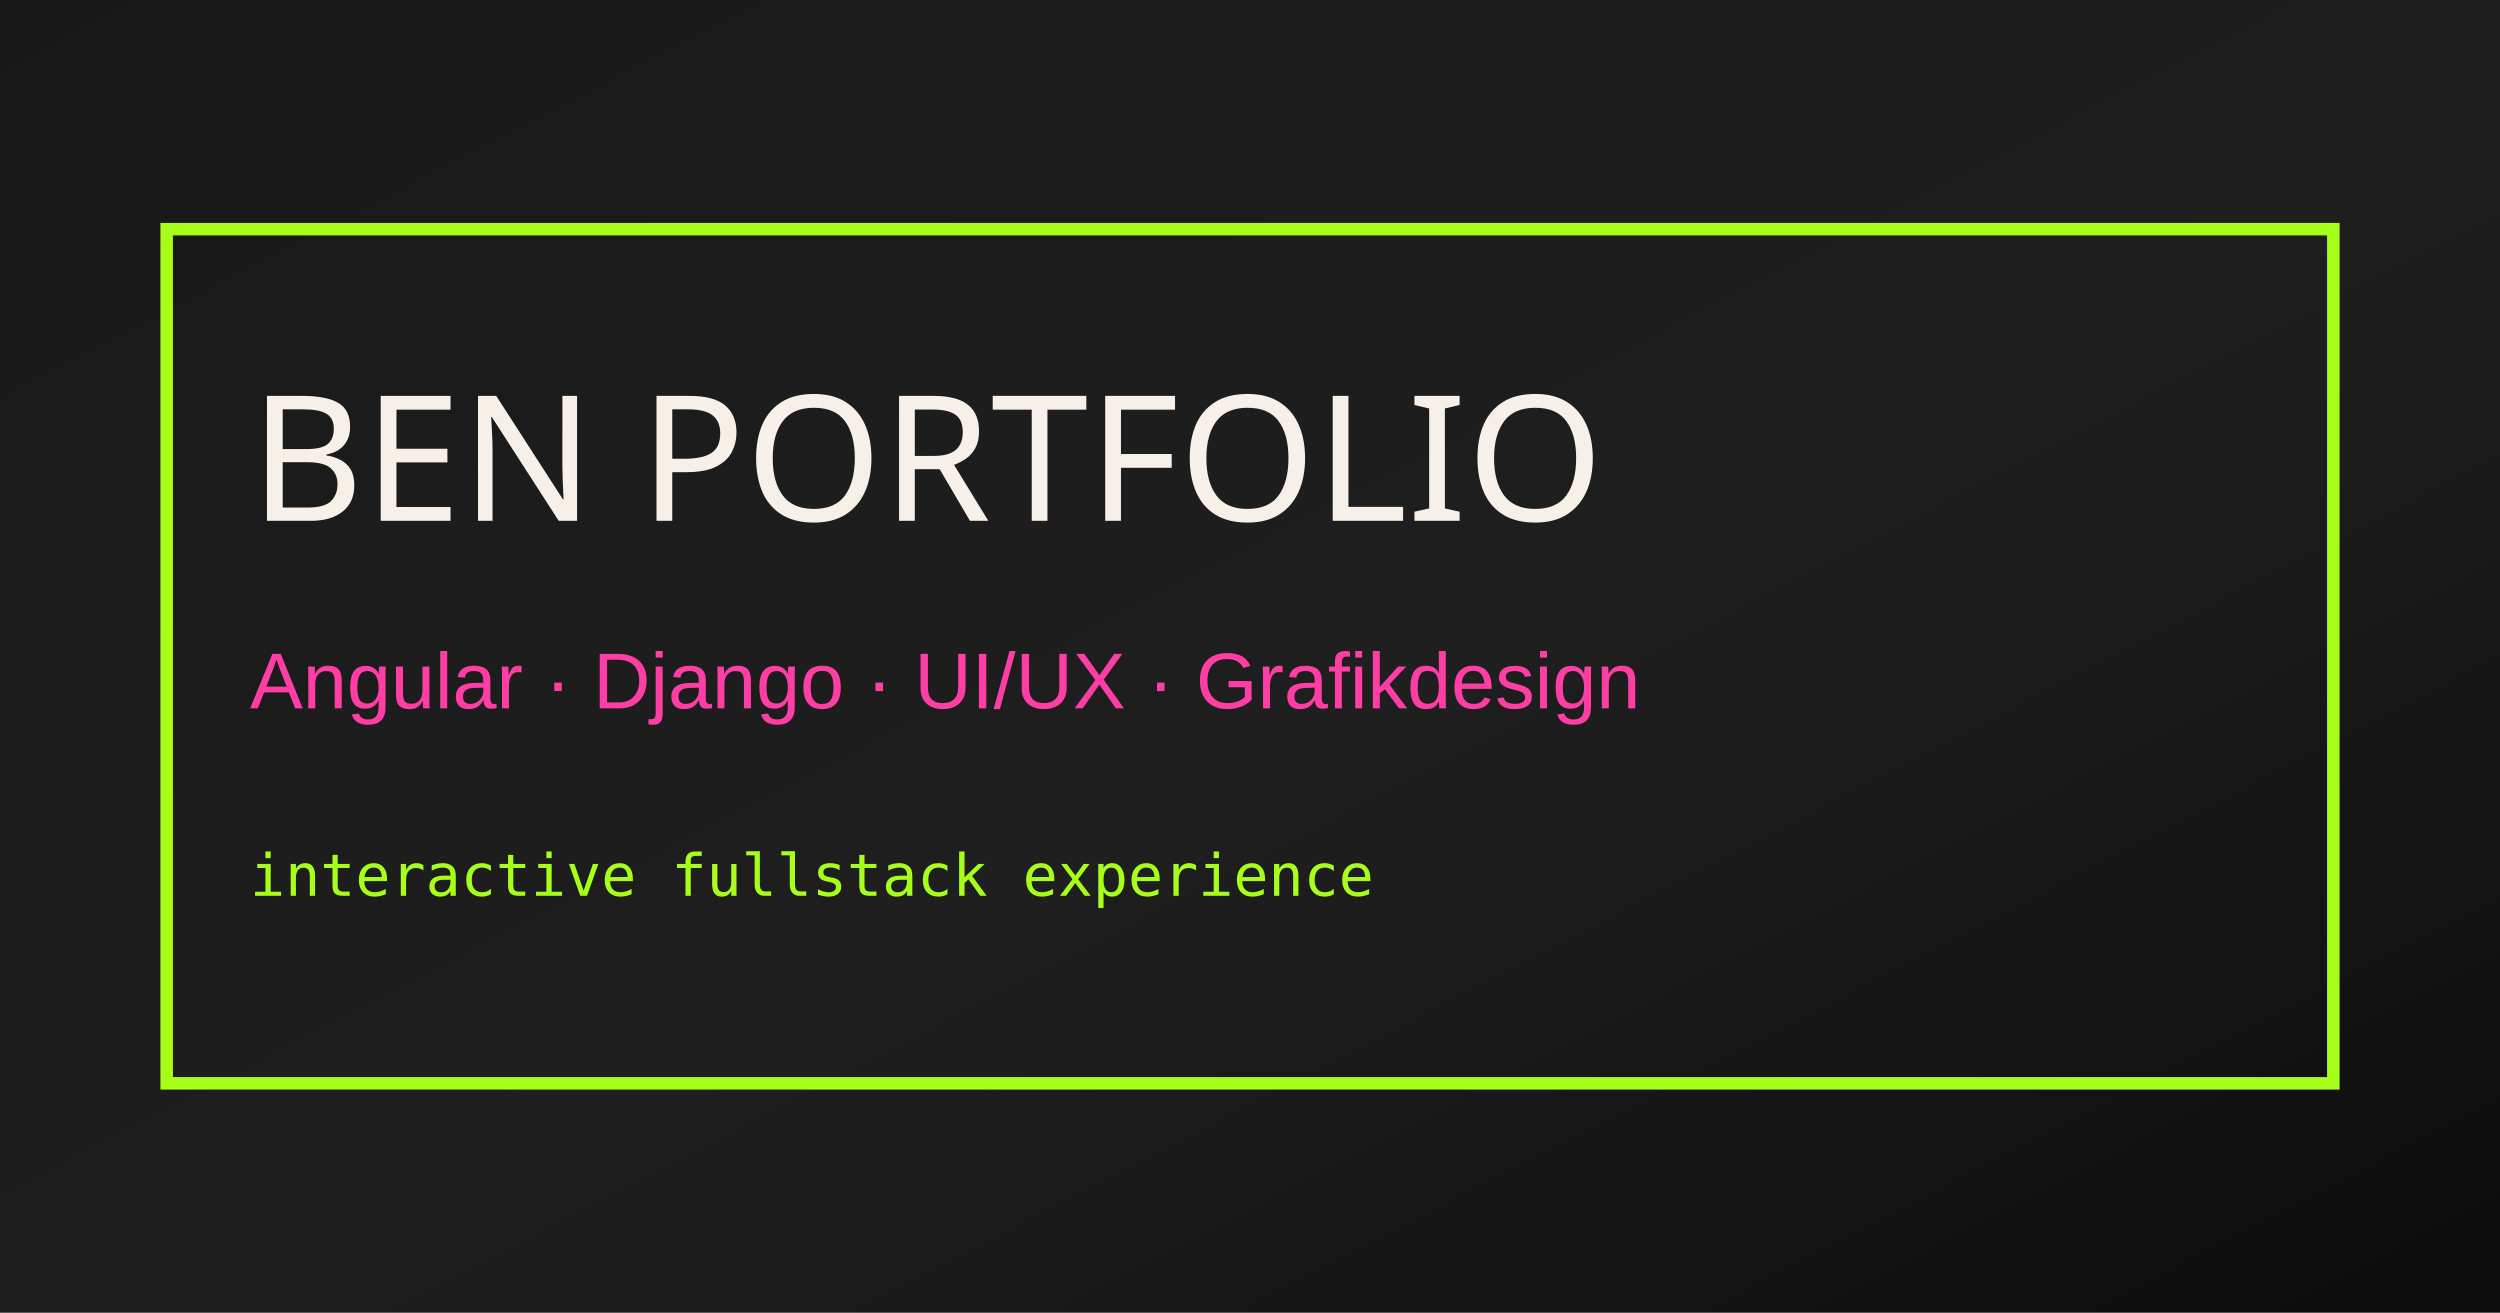
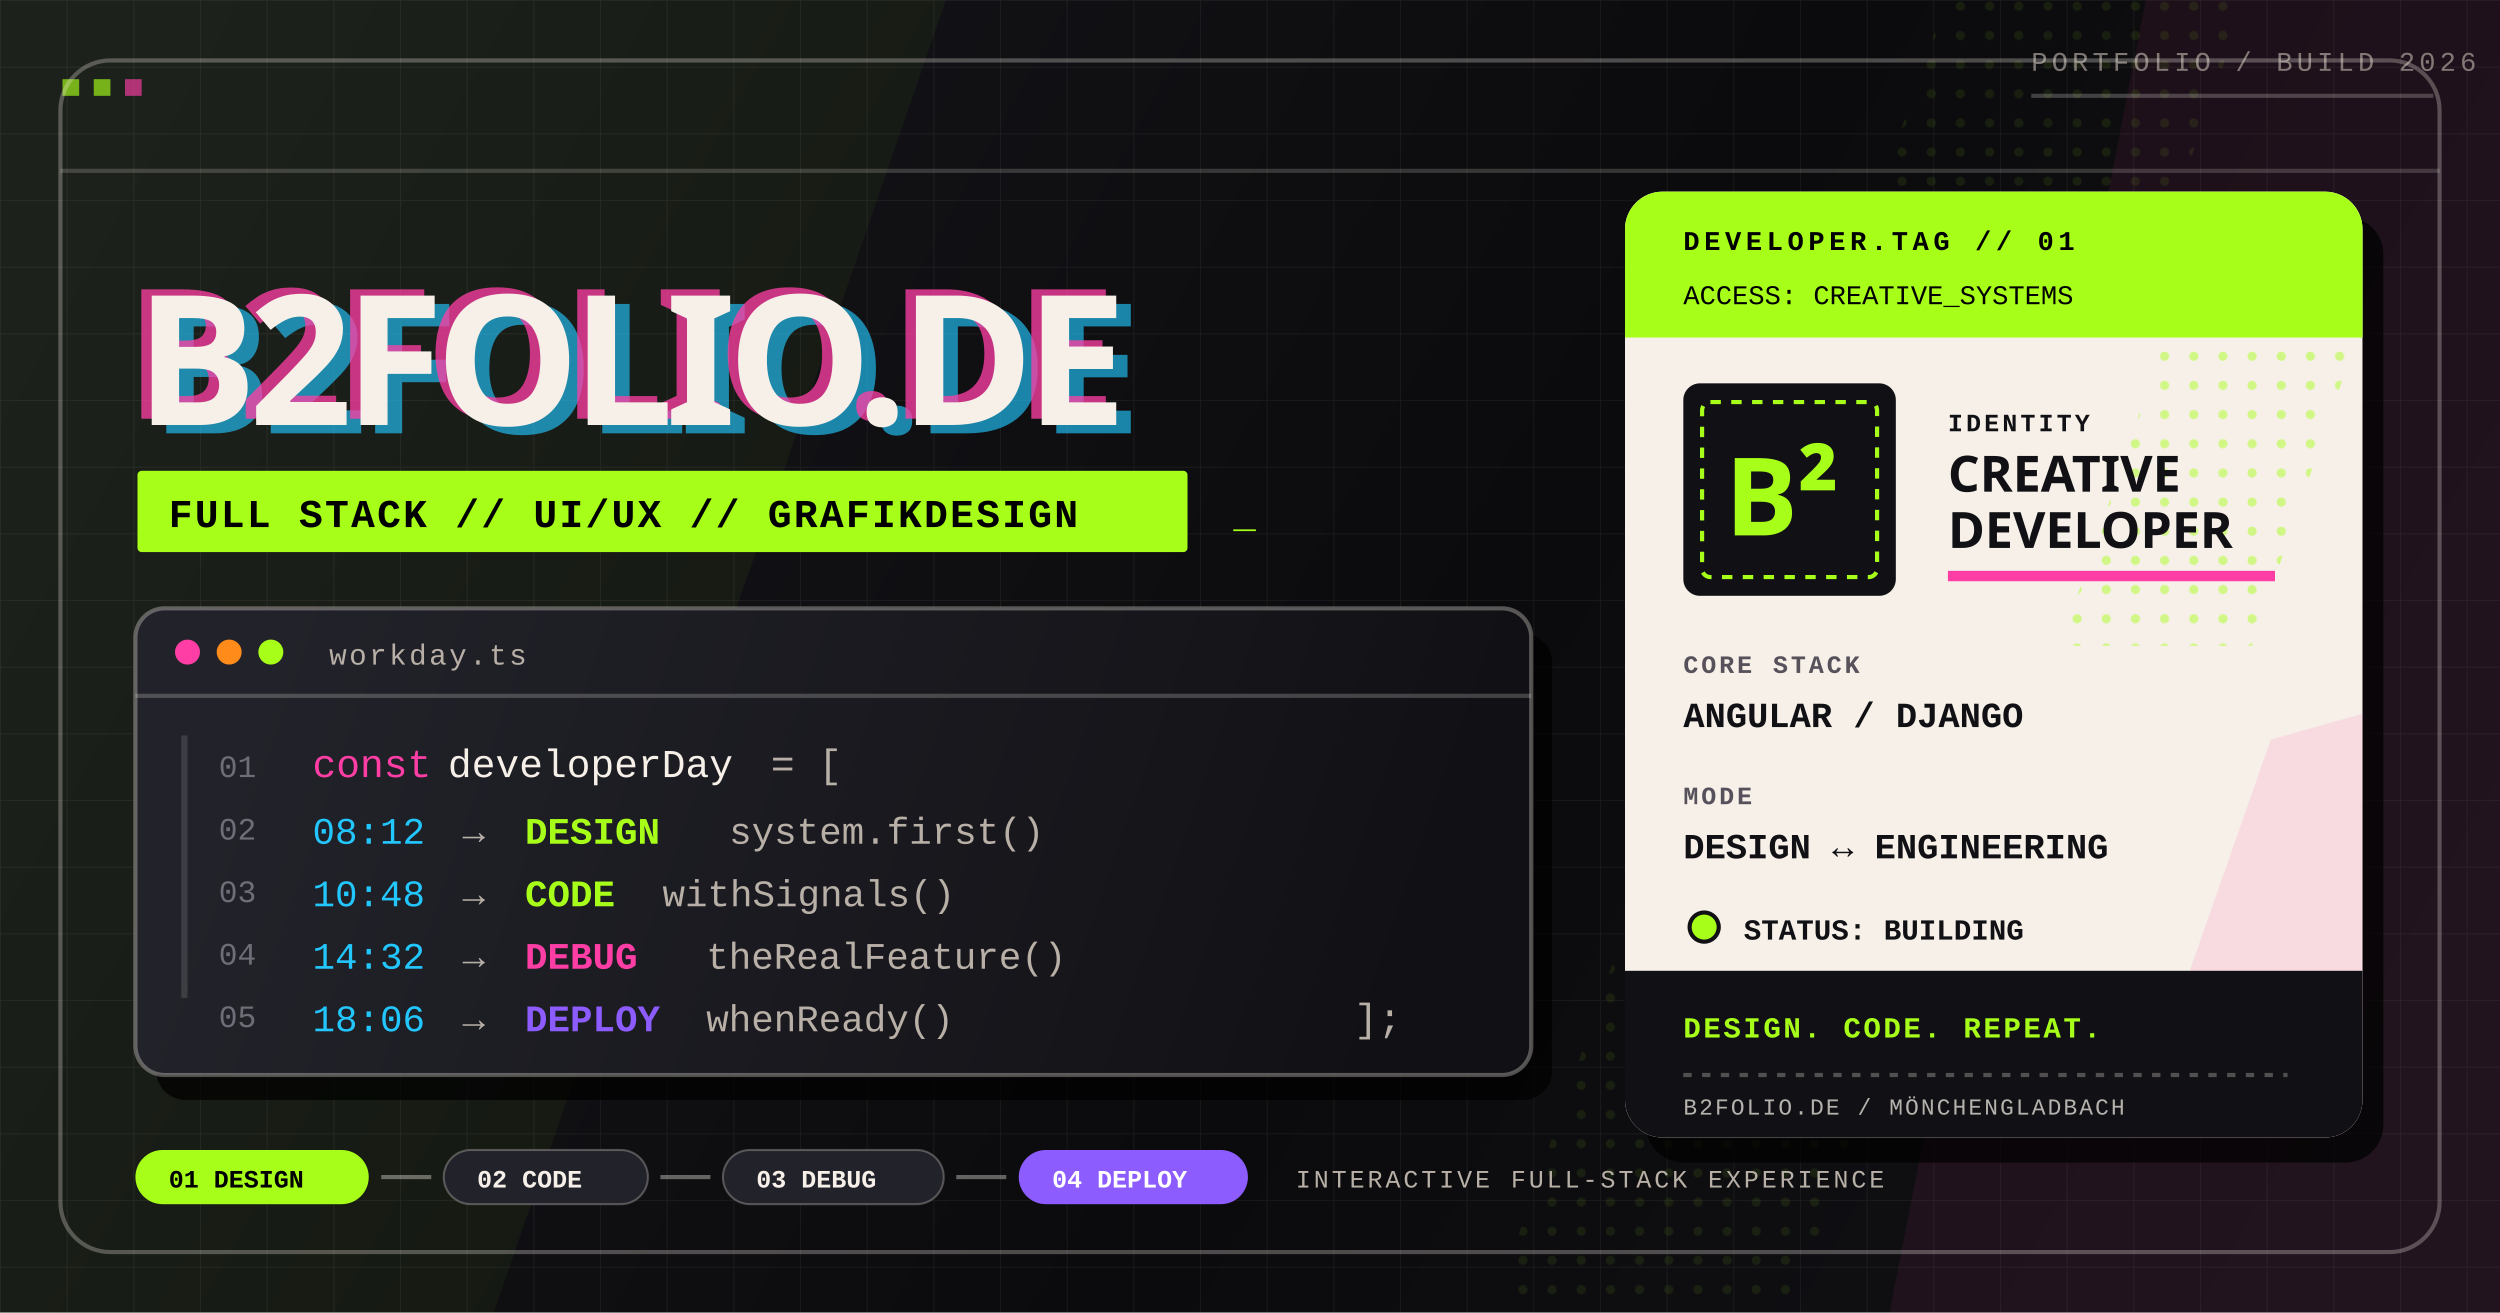
- <svg xmlns="http://www.w3.org/2000/svg" width="1200" height="630" viewBox="0 0 1200 630">
-   <rect width="1200" height="630" fill="#101010" />
-   <path d="M0 0h1200v630H0z" fill="url(#g)" opacity=".8" />
-   <path d="M80 110h1040v410H80z" fill="none" stroke="#a7ff19" stroke-width="6" />
-   <text x="120" y="250" fill="#f6f0e8" font-family="Arial Black, sans-serif" font-size="84">BEN PORTFOLIO</text>
-   <text x="120" y="340" fill="#ff3ea5" font-family="Arial, sans-serif" font-size="38">Angular · Django · UI/UX · Grafikdesign</text>
-   <text x="120" y="430" fill="#a7ff19" font-family="monospace" font-size="28">interactive fullstack experience</text>
+ <svg xmlns="http://www.w3.org/2000/svg" width="1200" height="630" viewBox="0 0 1200 630" fill="none" role="img" aria-labelledby="title description">
  <defs>
-     <linearGradient id="g" x1="0" y1="0" x2="1" y2="1">
-       <stop stop-color="#1a1a1a" />
-       <stop offset=".55" stop-color="#232323" />
-       <stop offset="1" stop-color="#0b0b0b" />
+     <linearGradient id="background" x1="70" y1="22" x2="1115" y2="608" gradientUnits="userSpaceOnUse">
+       <stop stop-color="#17171C" />
+       <stop offset="0.58" stop-color="#0B0B0D" />
+       <stop offset="1" stop-color="#111115" />
    </linearGradient>
+     <linearGradient id="screenGlow" x1="136" y1="290" x2="672" y2="474" gradientUnits="userSpaceOnUse">
+       <stop stop-color="#22222A" />
+       <stop offset="1" stop-color="#111115" />
+     </linearGradient>
+     <pattern id="grid" width="32" height="32" patternUnits="userSpaceOnUse">
+       <path d="M32 0H0V32" stroke="#F6F0E8" stroke-opacity="0.055" stroke-width="1" />
+     </pattern>
+     <pattern id="halftone" width="14" height="14" patternUnits="userSpaceOnUse">
+       <circle cx="3" cy="3" r="2.2" fill="#A7FF19" />
+     </pattern>
+     <clipPath id="cardClip">
+       <rect x="780" y="92" width="354" height="454" rx="18" />
+     </clipPath>
  </defs>
+   <rect width="1200" height="630" fill="url(#background)" />
+   <rect width="1200" height="630" fill="url(#grid)" />
+   <path d="M0 0H454L237 630H0V0Z" fill="#A7FF19" fill-opacity="0.045" />
+   <path d="M1030 0H1200V630H907L1030 0Z" fill="#FF3EA5" fill-opacity="0.07" />
+   <path d="M934 0H1078L860 630H716L934 0Z" fill="url(#halftone)" opacity="0.08" />
+   <g opacity="0.65">
+     <rect x="30" y="38" width="8" height="8" fill="#A7FF19" />
+     <rect x="45" y="38" width="8" height="8" fill="#A7FF19" />
+     <rect x="60" y="38" width="8" height="8" fill="#FF3EA5" />
+     <path d="M975 46H1168" stroke="#F6F0E8" stroke-opacity="0.35" stroke-width="2" />
+     <text x="975" y="34" fill="#B8B0A7" font-family="Consolas, 'Courier New', monospace" font-size="13" letter-spacing="2">PORTFOLIO / BUILD 2026</text>
+   </g>
+   <rect x="29" y="29" width="1142" height="572" rx="24" stroke="#F6F0E8" stroke-opacity="0.28" stroke-width="2" />
+   <path d="M29 82H1171" stroke="#F6F0E8" stroke-opacity="0.18" stroke-width="2" />
+   <g transform="translate(65 102)">
+     <text x="7" y="106" fill="#23C7FF" fill-opacity="0.64" font-family="Arial Black, Impact, sans-serif" font-size="87" font-weight="900" letter-spacing="-4">B2FOLIO.DE</text>
+     <text x="-5" y="99" fill="#FF3EA5" fill-opacity="0.76" font-family="Arial Black, Impact, sans-serif" font-size="87" font-weight="900" letter-spacing="-4">B2FOLIO.DE</text>
+     <text x="0" y="102" fill="#F6F0E8" font-family="Arial Black, Impact, sans-serif" font-size="87" font-weight="900" letter-spacing="-4">B2FOLIO.DE</text>
+     <rect x="1" y="124" width="504" height="39" rx="2" fill="#A7FF19" />
+     <text x="16" y="151" fill="#000000" font-family="Consolas, 'Courier New', monospace" font-size="19" font-weight="700" letter-spacing="1.1">FULL STACK // UI/UX // GRAFIKDESIGN</text>
+     <text x="527" y="151" fill="#A7FF19" font-family="Consolas, 'Courier New', monospace" font-size="18" font-weight="700">_</text>
+   </g>
+   <rect x="75" y="304" width="670" height="224" rx="14" fill="#000000" fill-opacity="0.72" />
+   <g>
+     <rect x="65" y="292" width="670" height="224" rx="14" fill="url(#screenGlow)" stroke="#F6F0E8" stroke-opacity="0.32" stroke-width="2" />
+     <path d="M65 334H735" stroke="#F6F0E8" stroke-opacity="0.22" stroke-width="2" />
+     <circle cx="90" cy="313" r="6" fill="#FF3EA5" />
+     <circle cx="110" cy="313" r="6" fill="#FF8C1A" />
+     <circle cx="130" cy="313" r="6" fill="#A7FF19" />
+     <text x="158" y="319" fill="#B8B0A7" font-family="Consolas, 'Courier New', monospace" font-size="14" letter-spacing="1.2">workday.ts</text>
+     <rect x="87" y="353" width="3" height="126" fill="#F6F0E8" fill-opacity="0.13" />
+     <text x="105" y="373" fill="#6E6E78" font-family="Consolas, 'Courier New', monospace" font-size="15">01</text>
+     <text x="105" y="403" fill="#6E6E78" font-family="Consolas, 'Courier New', monospace" font-size="15">02</text>
+     <text x="105" y="433" fill="#6E6E78" font-family="Consolas, 'Courier New', monospace" font-size="15">03</text>
+     <text x="105" y="463" fill="#6E6E78" font-family="Consolas, 'Courier New', monospace" font-size="15">04</text>
+     <text x="105" y="493" fill="#6E6E78" font-family="Consolas, 'Courier New', monospace" font-size="15">05</text>
+     <text x="150" y="373" fill="#FF3EA5" font-family="Consolas, 'Courier New', monospace" font-size="19">const</text>
+     <text x="215" y="373" fill="#F6F0E8" font-family="Consolas, 'Courier New', monospace" font-size="19">developerDay</text>
+     <text x="370" y="373" fill="#B8B0A7" font-family="Consolas, 'Courier New', monospace" font-size="19">= [</text>
+     <text x="150" y="405" fill="#23C7FF" font-family="Consolas, 'Courier New', monospace" font-size="18">08:12</text>
+     <text x="222" y="405" fill="#B8B0A7" font-family="Consolas, 'Courier New', monospace" font-size="18">→</text>
+     <text x="252" y="405" fill="#A7FF19" font-family="Consolas, 'Courier New', monospace" font-size="18" font-weight="700">DESIGN</text>
+     <text x="350" y="405" fill="#B8B0A7" font-family="Consolas, 'Courier New', monospace" font-size="18">system.first()</text>
+     <text x="150" y="435" fill="#23C7FF" font-family="Consolas, 'Courier New', monospace" font-size="18">10:48</text>
+     <text x="222" y="435" fill="#B8B0A7" font-family="Consolas, 'Courier New', monospace" font-size="18">→</text>
+     <text x="252" y="435" fill="#A7FF19" font-family="Consolas, 'Courier New', monospace" font-size="18" font-weight="700">CODE</text>
+     <text x="318" y="435" fill="#B8B0A7" font-family="Consolas, 'Courier New', monospace" font-size="18">withSignals()</text>
+     <text x="150" y="465" fill="#23C7FF" font-family="Consolas, 'Courier New', monospace" font-size="18">14:32</text>
+     <text x="222" y="465" fill="#B8B0A7" font-family="Consolas, 'Courier New', monospace" font-size="18">→</text>
+     <text x="252" y="465" fill="#FF3EA5" font-family="Consolas, 'Courier New', monospace" font-size="18" font-weight="700">DEBUG</text>
+     <text x="339" y="465" fill="#B8B0A7" font-family="Consolas, 'Courier New', monospace" font-size="18">theRealFeature()</text>
+     <text x="150" y="495" fill="#23C7FF" font-family="Consolas, 'Courier New', monospace" font-size="18">18:06</text>
+     <text x="222" y="495" fill="#B8B0A7" font-family="Consolas, 'Courier New', monospace" font-size="18">→</text>
+     <text x="252" y="495" fill="#8D5CFF" font-family="Consolas, 'Courier New', monospace" font-size="18" font-weight="700">DEPLOY</text>
+     <text x="339" y="495" fill="#B8B0A7" font-family="Consolas, 'Courier New', monospace" font-size="18">whenReady()</text>
+     <text x="650" y="495" fill="#B8B0A7" font-family="Consolas, 'Courier New', monospace" font-size="19">];</text>
+   </g>
+   <rect x="790" y="104" width="354" height="454" rx="18" fill="#000000" fill-opacity="0.72" />
+   <g>
+     <rect x="780" y="92" width="354" height="454" rx="18" fill="#F6F0E8" />
+     <g clip-path="url(#cardClip)">
+       <rect x="780" y="92" width="354" height="70" fill="#A7FF19" />
+       <path d="M1063 92H1155L1081 310H989L1063 92Z" fill="url(#halftone)" opacity="0.48" />
+       <path d="M1090 355L1175 331V546H1023L1090 355Z" fill="#FF3EA5" fill-opacity="0.12" />
+       <rect x="780" y="466" width="354" height="80" fill="#111115" />
+     </g>
+     <text x="808" y="120" fill="#000000" font-family="Consolas, 'Courier New', monospace" font-size="13" font-weight="700" letter-spacing="2.2">DEVELOPER.TAG // 01</text>
+     <text x="808" y="146" fill="#000000" font-family="Consolas, 'Courier New', monospace" font-size="13">ACCESS: CREATIVE_SYSTEMS</text>
+     <rect x="808" y="184" width="102" height="102" rx="8" fill="#111115" />
+     <rect x="817" y="193" width="84" height="84" rx="4" stroke="#A7FF19" stroke-width="2" stroke-dasharray="5 5" />
+     <text x="828" y="257" fill="#A7FF19" font-family="Arial Black, Impact, sans-serif" font-size="52" font-weight="900">B²</text>
+     <text x="935" y="207" fill="#111115" font-family="Consolas, 'Courier New', monospace" font-size="12" font-weight="700" letter-spacing="1.5">IDENTITY</text>
+     <text x="935" y="236" fill="#111115" font-family="Arial Black, Impact, sans-serif" font-size="24" font-weight="900">CREATIVE</text>
+     <text x="935" y="263" fill="#111115" font-family="Arial Black, Impact, sans-serif" font-size="24" font-weight="900">DEVELOPER</text>
+     <rect x="935" y="274" width="157" height="5" fill="#FF3EA5" />
+     <text x="808" y="323" fill="#56515A" font-family="Consolas, 'Courier New', monospace" font-size="12" font-weight="700" letter-spacing="1.4">CORE STACK</text>
+     <text x="808" y="349" fill="#111115" font-family="Consolas, 'Courier New', monospace" font-size="17" font-weight="700">ANGULAR / DJANGO</text>
+     <text x="808" y="386" fill="#56515A" font-family="Consolas, 'Courier New', monospace" font-size="12" font-weight="700" letter-spacing="1.4">MODE</text>
+     <text x="808" y="412" fill="#111115" font-family="Consolas, 'Courier New', monospace" font-size="17" font-weight="700">DESIGN ↔ ENGINEERING</text>
+     <circle cx="818" cy="445" r="7" fill="#A7FF19" stroke="#111115" stroke-width="2" />
+     <text x="837" y="451" fill="#111115" font-family="Consolas, 'Courier New', monospace" font-size="14" font-weight="700">STATUS: BUILDING</text>
+     <text x="808" y="498" fill="#A7FF19" font-family="Consolas, 'Courier New', monospace" font-size="14" font-weight="700" letter-spacing="1.2">DESIGN. CODE. REPEAT.</text>
+     <path d="M808 516H1098" stroke="#F6F0E8" stroke-opacity="0.28" stroke-width="2" stroke-dasharray="4 5" />
+     <text x="808" y="535" fill="#F6F0E8" fill-opacity="0.72" font-family="Consolas, 'Courier New', monospace" font-size="11" letter-spacing="1">B2FOLIO.DE / MÖNCHENGLADBACH</text>
+   </g>
+   <g>
+     <rect x="65" y="552" width="112" height="26" rx="13" fill="#A7FF19" />
+     <text x="81" y="570" fill="#000000" font-family="Consolas, 'Courier New', monospace" font-size="12" font-weight="700">01 DESIGN</text>
+     <path d="M183 565H207" stroke="#F6F0E8" stroke-opacity="0.38" stroke-width="2" />
+     <rect x="213" y="552" width="98" height="26" rx="13" fill="#22222A" stroke="#F6F0E8" stroke-opacity="0.28" />
+     <text x="229" y="570" fill="#F6F0E8" font-family="Consolas, 'Courier New', monospace" font-size="12" font-weight="700">02 CODE</text>
+     <path d="M317 565H341" stroke="#F6F0E8" stroke-opacity="0.38" stroke-width="2" />
+     <rect x="347" y="552" width="106" height="26" rx="13" fill="#22222A" stroke="#F6F0E8" stroke-opacity="0.28" />
+     <text x="363" y="570" fill="#F6F0E8" font-family="Consolas, 'Courier New', monospace" font-size="12" font-weight="700">03 DEBUG</text>
+     <path d="M459 565H483" stroke="#F6F0E8" stroke-opacity="0.38" stroke-width="2" />
+     <rect x="489" y="552" width="110" height="26" rx="13" fill="#8D5CFF" />
+     <text x="505" y="570" fill="#FFFFFF" font-family="Consolas, 'Courier New', monospace" font-size="12" font-weight="700">04 DEPLOY</text>
+     <text x="622" y="570" fill="#B8B0A7" font-family="Consolas, 'Courier New', monospace" font-size="12" letter-spacing="1.4">INTERACTIVE FULL-STACK EXPERIENCE</text>
+   </g>
</svg>
